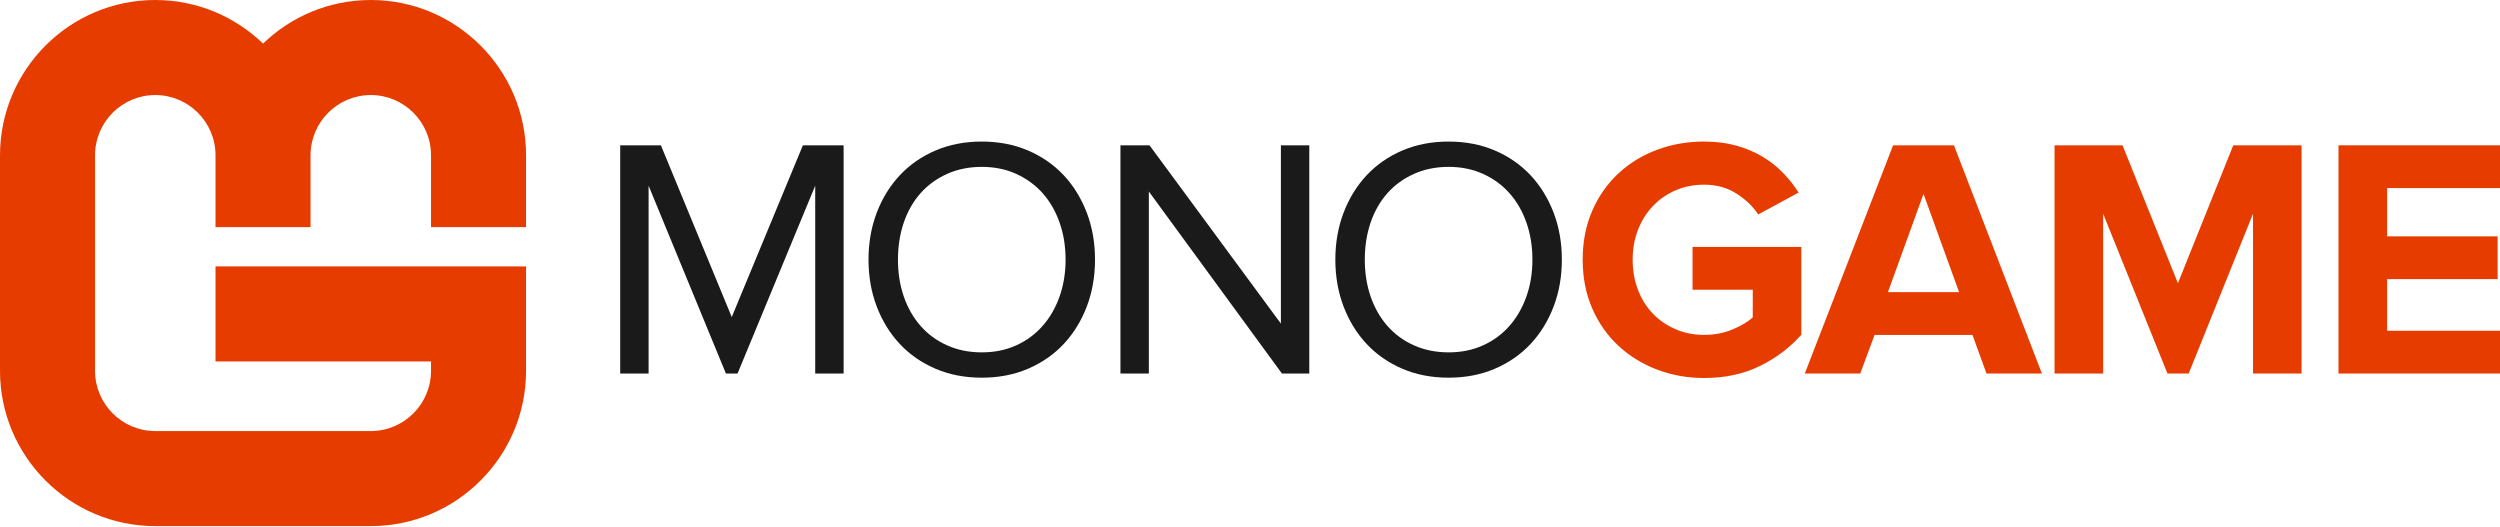
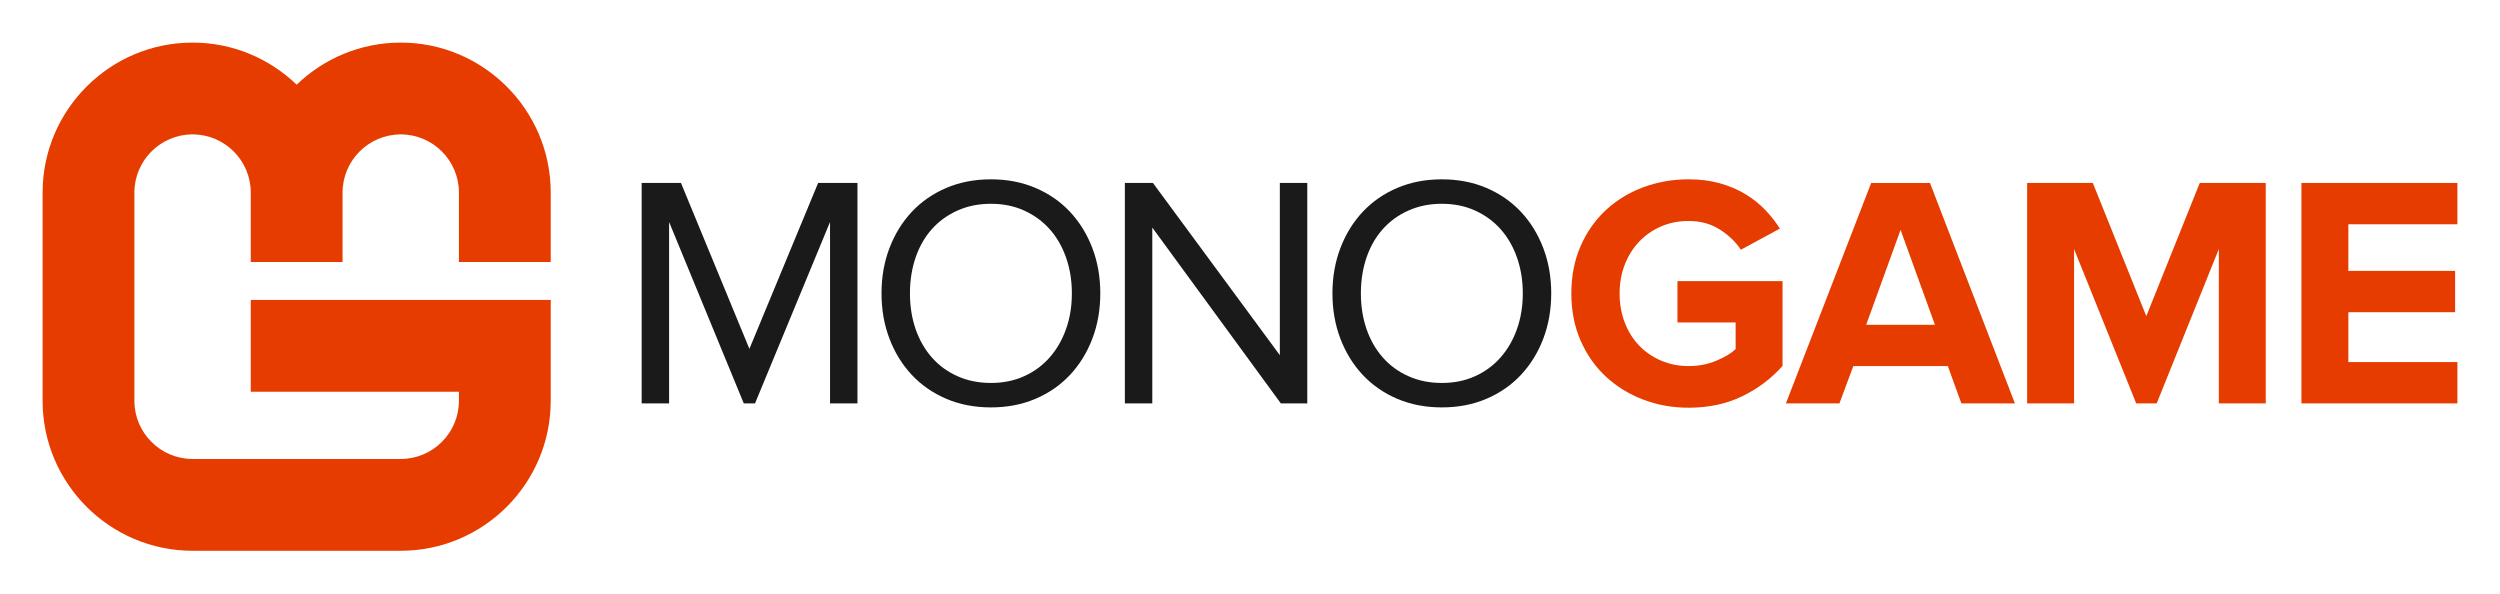
- <svg xmlns="http://www.w3.org/2000/svg" id="svg49" xml:space="preserve" viewBox="0 0 566.918 119.304" version="1.1" height="119.304" width="566.918">
+ <svg xmlns="http://www.w3.org/2000/svg" width="586.918" height="139.304" version="1.1" viewBox="0 0 586.918 139.304" xml:space="preserve" id="svg49">
  <defs id="defs7">
    <clipPath id="clipPath3625">
-       <path id="path4" d="M 0,583.94 H 810.71 V 0 H 0 Z" />
+       <path d="M 0,583.94 H 810.71 V 0 H 0 Z" id="path4" />
    </clipPath>
  </defs>
-   <g id="g47" transform="matrix(1.3333,0,0,-1.3333,-257.0042,448.9354)">
-     <g id="g11" transform="translate(331.41,273.18)">
-       <path id="path9" fill="#1a1a1a" d="M 0,0 V 31.944 L -13.21,0 h -1.979 l -13.15,31.944 V 0 h -4.83 v 38.814 h 6.924 l 12.048,-29.21 12.1,29.21 H 4.83 V 0 Z" />
+   <g transform="matrix(1.3333,0,0,-1.3333,-247.0042,458.9354)" id="g47">
+     <g transform="translate(331.41,273.18)" id="g11">
+       <path d="M 0,0 V 31.944 L -13.21,0 h -1.979 l -13.15,31.944 V 0 h -4.83 v 38.814 h 6.924 l 12.048,-29.21 12.1,29.21 H 4.83 V 0 Z" fill="#1a1a1a" id="path9" />
    </g>
-     <g id="g45" clip-path="url(#clipPath3625)">
-       <g id="g15" transform="translate(359.74,276.78)">
-         <path id="path13" fill="#1a1a1a" d="m 0,0 c 2.172,0 4.129,0.404 5.872,1.2 1.749,0.79 3.239,1.895 4.483,3.31 1.244,1.419 2.204,3.087 2.879,5.006 0.682,1.927 1.017,4.011 1.017,6.259 0,2.247 -0.335,4.344 -1.017,6.289 -0.675,1.932 -1.635,3.599 -2.879,5.001 -1.244,1.395 -2.734,2.487 -4.483,3.283 -1.743,0.796 -3.7,1.2 -5.872,1.2 -2.179,0 -4.143,-0.404 -5.91,-1.2 -1.769,-0.796 -3.272,-1.888 -4.509,-3.283 -1.244,-1.402 -2.19,-3.069 -2.854,-5.001 -0.657,-1.945 -0.985,-4.042 -0.985,-6.289 0,-2.248 0.328,-4.332 0.985,-6.259 0.664,-1.919 1.61,-3.587 2.854,-5.006 C -9.182,3.095 -7.679,1.99 -5.91,1.2 -4.143,0.404 -2.179,0 0,0 m 0,-4.306 c -2.873,0 -5.493,0.504 -7.861,1.516 -2.362,1.011 -4.389,2.412 -6.081,4.217 -1.686,1.806 -2.994,3.928 -3.927,6.379 -0.929,2.436 -1.396,5.095 -1.396,7.969 0,2.867 0.467,5.531 1.396,7.968 0.933,2.45 2.241,4.572 3.927,6.378 1.692,1.805 3.719,3.207 6.081,4.217 2.368,1.011 4.988,1.516 7.861,1.516 2.866,0 5.487,-0.505 7.854,-1.516 2.362,-1.01 4.389,-2.412 6.082,-4.217 1.685,-1.806 2.992,-3.928 3.926,-6.378 0.929,-2.437 1.396,-5.101 1.396,-7.968 0,-2.874 -0.467,-5.533 -1.396,-7.969 C 16.928,5.355 15.621,3.233 13.936,1.427 12.243,-0.378 10.216,-1.779 7.854,-2.79 5.487,-3.802 2.866,-4.306 0,-4.306" />
+     <g clip-path="url(#clipPath3625)" id="g45">
+       <g transform="translate(359.74,276.78)" id="g15">
+         <path d="m 0,0 c 2.172,0 4.129,0.404 5.872,1.2 1.749,0.79 3.239,1.895 4.483,3.31 1.244,1.419 2.204,3.087 2.879,5.006 0.682,1.927 1.017,4.011 1.017,6.259 0,2.247 -0.335,4.344 -1.017,6.289 -0.675,1.932 -1.635,3.599 -2.879,5.001 -1.244,1.395 -2.734,2.487 -4.483,3.283 -1.743,0.796 -3.7,1.2 -5.872,1.2 -2.179,0 -4.143,-0.404 -5.91,-1.2 -1.769,-0.796 -3.272,-1.888 -4.509,-3.283 -1.244,-1.402 -2.19,-3.069 -2.854,-5.001 -0.657,-1.945 -0.985,-4.042 -0.985,-6.289 0,-2.248 0.328,-4.332 0.985,-6.259 0.664,-1.919 1.61,-3.587 2.854,-5.006 C -9.182,3.095 -7.679,1.99 -5.91,1.2 -4.143,0.404 -2.179,0 0,0 m 0,-4.306 c -2.873,0 -5.493,0.504 -7.861,1.516 -2.362,1.011 -4.389,2.412 -6.081,4.217 -1.686,1.806 -2.994,3.928 -3.927,6.379 -0.929,2.436 -1.396,5.095 -1.396,7.969 0,2.867 0.467,5.531 1.396,7.968 0.933,2.45 2.241,4.572 3.927,6.378 1.692,1.805 3.719,3.207 6.081,4.217 2.368,1.011 4.988,1.516 7.861,1.516 2.866,0 5.487,-0.505 7.854,-1.516 2.362,-1.01 4.389,-2.412 6.082,-4.217 1.685,-1.806 2.992,-3.928 3.926,-6.378 0.929,-2.437 1.396,-5.101 1.396,-7.968 0,-2.874 -0.467,-5.533 -1.396,-7.969 C 16.928,5.355 15.621,3.233 13.936,1.427 12.243,-0.378 10.216,-1.779 7.854,-2.79 5.487,-3.802 2.866,-4.306 0,-4.306" fill="#1a1a1a" id="path13" />
      </g>
-       <g id="g19" transform="translate(410.79,273.18)">
-         <path id="path17" fill="#1a1a1a" d="M 0,0 -22.637,30.959 V 0 h -4.83 v 38.814 h 4.945 L -0.178,8.492 v 30.322 h 4.83 V 0 Z" />
+       <g transform="translate(410.79,273.18)" id="g19">
+         <path d="M 0,0 -22.637,30.959 V 0 h -4.83 v 38.814 h 4.945 L -0.178,8.492 v 30.322 h 4.83 V 0 Z" fill="#1a1a1a" id="path17" />
      </g>
-       <g id="g23" transform="translate(439.14,276.78)">
-         <path id="path21" fill="#1a1a1a" d="m 0,0 c 2.17,0 4.129,0.404 5.871,1.2 1.748,0.79 3.24,1.895 4.483,3.31 1.244,1.419 2.205,3.087 2.88,5.006 0.682,1.927 1.016,4.011 1.016,6.259 0,2.247 -0.334,4.344 -1.016,6.289 -0.675,1.932 -1.636,3.599 -2.88,5.001 -1.243,1.395 -2.735,2.487 -4.483,3.283 -1.742,0.796 -3.701,1.2 -5.871,1.2 -2.18,0 -4.143,-0.404 -5.91,-1.2 -1.77,-0.796 -3.272,-1.888 -4.51,-3.283 -1.244,-1.402 -2.191,-3.069 -2.853,-5.001 -0.657,-1.945 -0.985,-4.042 -0.985,-6.289 0,-2.248 0.328,-4.332 0.985,-6.259 0.662,-1.919 1.609,-3.587 2.853,-5.006 C -9.182,3.095 -7.68,1.99 -5.91,1.2 -4.143,0.404 -2.18,0 0,0 m 0,-4.306 c -2.873,0 -5.494,0.504 -7.861,1.516 -2.362,1.011 -4.389,2.412 -6.082,4.217 -1.686,1.806 -2.993,3.928 -3.926,6.379 -0.93,2.436 -1.397,5.095 -1.397,7.969 0,2.867 0.467,5.531 1.397,7.968 0.933,2.45 2.24,4.572 3.926,6.378 1.693,1.805 3.72,3.207 6.082,4.217 2.367,1.011 4.988,1.516 7.861,1.516 2.865,0 5.486,-0.505 7.854,-1.516 2.361,-1.01 4.388,-2.412 6.082,-4.217 1.685,-1.806 2.992,-3.928 3.925,-6.378 0.928,-2.437 1.397,-5.101 1.397,-7.968 0,-2.874 -0.469,-5.533 -1.397,-7.969 C 16.928,5.355 15.621,3.233 13.936,1.427 12.242,-0.378 10.215,-1.779 7.854,-2.79 5.486,-3.802 2.865,-4.306 0,-4.306" />
+       <g transform="translate(439.14,276.78)" id="g23">
+         <path d="m 0,0 c 2.17,0 4.129,0.404 5.871,1.2 1.748,0.79 3.24,1.895 4.483,3.31 1.244,1.419 2.205,3.087 2.88,5.006 0.682,1.927 1.016,4.011 1.016,6.259 0,2.247 -0.334,4.344 -1.016,6.289 -0.675,1.932 -1.636,3.599 -2.88,5.001 -1.243,1.395 -2.735,2.487 -4.483,3.283 -1.742,0.796 -3.701,1.2 -5.871,1.2 -2.18,0 -4.143,-0.404 -5.91,-1.2 -1.77,-0.796 -3.272,-1.888 -4.51,-3.283 -1.244,-1.402 -2.191,-3.069 -2.853,-5.001 -0.657,-1.945 -0.985,-4.042 -0.985,-6.289 0,-2.248 0.328,-4.332 0.985,-6.259 0.662,-1.919 1.609,-3.587 2.853,-5.006 C -9.182,3.095 -7.68,1.99 -5.91,1.2 -4.143,0.404 -2.18,0 0,0 m 0,-4.306 c -2.873,0 -5.494,0.504 -7.861,1.516 -2.362,1.011 -4.389,2.412 -6.082,4.217 -1.686,1.806 -2.993,3.928 -3.926,6.379 -0.93,2.436 -1.397,5.095 -1.397,7.969 0,2.867 0.467,5.531 1.397,7.968 0.933,2.45 2.24,4.572 3.926,6.378 1.693,1.805 3.72,3.207 6.082,4.217 2.367,1.011 4.988,1.516 7.861,1.516 2.865,0 5.486,-0.505 7.854,-1.516 2.361,-1.01 4.388,-2.412 6.082,-4.217 1.685,-1.806 2.992,-3.928 3.925,-6.378 0.928,-2.437 1.397,-5.101 1.397,-7.968 0,-2.874 -0.469,-5.533 -1.397,-7.969 C 16.928,5.355 15.621,3.233 13.936,1.427 12.242,-0.378 10.215,-1.779 7.854,-2.79 5.486,-3.802 2.865,-4.306 0,-4.306" fill="#1a1a1a" id="path21" />
      </g>
-       <g id="g27" transform="translate(482.6,272.42)">
-         <path id="path25" fill="#e73c00" d="m 0,0 c -2.834,0 -5.5,0.473 -8,1.427 -2.5,0.953 -4.697,2.299 -6.58,4.048 -1.881,1.742 -3.365,3.857 -4.449,6.339 -1.088,2.481 -1.631,5.254 -1.631,8.324 0,3.061 0.543,5.833 1.631,8.321 1.084,2.482 2.568,4.597 4.449,6.34 1.883,1.748 4.08,3.088 6.58,4.016 2.5,0.933 5.166,1.401 8,1.401 2.016,0 3.852,-0.239 5.5,-0.7 1.648,-0.468 3.133,-1.099 4.451,-1.888 1.32,-0.796 2.481,-1.718 3.492,-2.767 1.012,-1.047 1.883,-2.159 2.621,-3.321 L 9.193,27.815 C 8.305,29.179 7.072,30.359 5.5,31.363 3.928,32.374 2.098,32.879 0,32.879 c -1.742,0 -3.365,-0.315 -4.861,-0.959 -1.491,-0.645 -2.778,-1.542 -3.866,-2.685 -1.084,-1.148 -1.931,-2.5 -2.531,-4.053 -0.607,-1.56 -0.902,-3.245 -0.902,-5.071 0,-1.831 0.295,-3.536 0.902,-5.109 0.6,-1.572 1.447,-2.924 2.531,-4.054 C -7.639,9.819 -6.352,8.934 -4.861,8.297 -3.365,7.652 -1.742,7.331 0,7.331 c 1.748,0 3.367,0.316 4.863,0.941 1.489,0.625 2.625,1.306 3.403,2.051 v 4.692 H -1.975 v 7.275 h 18.5 V 7.355 C 14.549,5.133 12.182,3.353 9.428,2.014 6.674,0.676 3.529,0 0,0" />
+       <g transform="translate(482.6,272.42)" id="g27">
+         <path d="m 0,0 c -2.834,0 -5.5,0.473 -8,1.427 -2.5,0.953 -4.697,2.299 -6.58,4.048 -1.881,1.742 -3.365,3.857 -4.449,6.339 -1.088,2.481 -1.631,5.254 -1.631,8.324 0,3.061 0.543,5.833 1.631,8.321 1.084,2.482 2.568,4.597 4.449,6.34 1.883,1.748 4.08,3.088 6.58,4.016 2.5,0.933 5.166,1.401 8,1.401 2.016,0 3.852,-0.239 5.5,-0.7 1.648,-0.468 3.133,-1.099 4.451,-1.888 1.32,-0.796 2.481,-1.718 3.492,-2.767 1.012,-1.047 1.883,-2.159 2.621,-3.321 L 9.193,27.815 C 8.305,29.179 7.072,30.359 5.5,31.363 3.928,32.374 2.098,32.879 0,32.879 c -1.742,0 -3.365,-0.315 -4.861,-0.959 -1.491,-0.645 -2.778,-1.542 -3.866,-2.685 -1.084,-1.148 -1.931,-2.5 -2.531,-4.053 -0.607,-1.56 -0.902,-3.245 -0.902,-5.071 0,-1.831 0.295,-3.536 0.902,-5.109 0.6,-1.572 1.447,-2.924 2.531,-4.054 C -7.639,9.819 -6.352,8.934 -4.861,8.297 -3.365,7.652 -1.742,7.331 0,7.331 c 1.748,0 3.367,0.316 4.863,0.941 1.489,0.625 2.625,1.306 3.403,2.051 v 4.692 H -1.975 v 7.275 h 18.5 V 7.355 C 14.549,5.133 12.182,3.353 9.428,2.014 6.674,0.676 3.529,0 0,0" fill="#e73c00" id="path25" />
      </g>
-       <g id="g31" transform="translate(519.91,303.73)">
-         <path id="path29" fill="#e73c00" d="M 0,0 -6.055,-16.708 H 6.049 Z m 10.709,-30.555 -2.387,6.574 H -8.322 l -2.444,-6.574 h -9.427 L -5.178,8.26 H 5.178 l 14.957,-38.815 z" />
+       <g transform="translate(519.91,303.73)" id="g31">
+         <path d="M 0,0 -6.055,-16.708 H 6.049 Z m 10.709,-30.555 -2.387,6.574 H -8.322 l -2.444,-6.574 h -9.427 L -5.178,8.26 H 5.178 l 14.957,-38.815 z" fill="#e73c00" id="path29" />
      </g>
-       <g id="g35" transform="translate(575.95,273.18)">
-         <path id="path33" fill="#e73c00" d="M 0,0 V 27.178 L -10.943,0 h -3.606 L -25.49,27.178 V 0 h -8.266 v 38.814 h 11.567 l 9.416,-23.451 9.414,23.451 H 8.258 V 0 Z" />
+       <g transform="translate(575.95,273.18)" id="g35">
+         <path d="M 0,0 V 27.178 L -10.943,0 h -3.606 L -25.49,27.178 V 0 h -8.266 v 38.814 h 11.567 l 9.416,-23.451 9.414,23.451 H 8.258 V 0 Z" fill="#e73c00" id="path33" />
      </g>
-       <g id="g39" transform="translate(590.49,273.18)">
-         <path id="path37" fill="#e73c00" d="M 0,0 V 38.814 H 27.467 V 31.54 H 8.266 V 23.332 H 27.062 V 16.059 H 8.266 V 7.274 H 27.467 V 0 Z" />
+       <g transform="translate(590.49,273.18)" id="g39">
+         <path d="M 0,0 V 38.814 H 27.467 V 31.54 H 8.266 V 23.332 H 27.062 V 16.059 H 8.266 V 7.274 H 27.467 V 0 Z" fill="#e73c00" id="path37" />
      </g>
-       <g id="g43" transform="translate(282.23,298.08)">
-         <path id="path41" fill="#e73c00" d="m 0,0 v 12.218 c 0,14.56 -11.846,26.412 -26.406,26.412 -7.11,0 -13.575,-2.829 -18.33,-7.413 -4.754,4.584 -11.22,7.413 -18.329,7.413 -14.561,0 -26.407,-11.852 -26.407,-26.412 v -36.655 c 0,-14.567 11.846,-26.413 26.407,-26.413 h 36.659 C -11.846,-50.85 0,-39.004 0,-24.437 v 17.756 h -52.817 v -16.166 h 36.653 v -1.59 c 0,-5.652 -4.597,-10.248 -10.242,-10.248 h -36.659 c -5.646,0 -10.243,4.596 -10.243,10.248 v 36.655 c 0,5.651 4.597,10.248 10.243,10.248 5.651,0 10.248,-4.597 10.248,-10.248 V 0 h 16.163 v 12.218 c 0,5.651 4.597,10.248 10.248,10.248 5.645,0 10.242,-4.597 10.242,-10.248 V 0 Z" />
+       <g transform="translate(282.23,298.08)" id="g43">
+         <path d="m 0,0 v 12.218 c 0,14.56 -11.846,26.412 -26.406,26.412 -7.11,0 -13.575,-2.829 -18.33,-7.413 -4.754,4.584 -11.22,7.413 -18.329,7.413 -14.561,0 -26.407,-11.852 -26.407,-26.412 v -36.655 c 0,-14.567 11.846,-26.413 26.407,-26.413 h 36.659 C -11.846,-50.85 0,-39.004 0,-24.437 v 17.756 h -52.817 v -16.166 h 36.653 v -1.59 c 0,-5.652 -4.597,-10.248 -10.242,-10.248 h -36.659 c -5.646,0 -10.243,4.596 -10.243,10.248 v 36.655 c 0,5.651 4.597,10.248 10.243,10.248 5.651,0 10.248,-4.597 10.248,-10.248 V 0 h 16.163 v 12.218 c 0,5.651 4.597,10.248 10.248,10.248 5.645,0 10.242,-4.597 10.242,-10.248 V 0 Z" fill="#e73c00" id="path41" />
      </g>
    </g>
  </g>
</svg>
